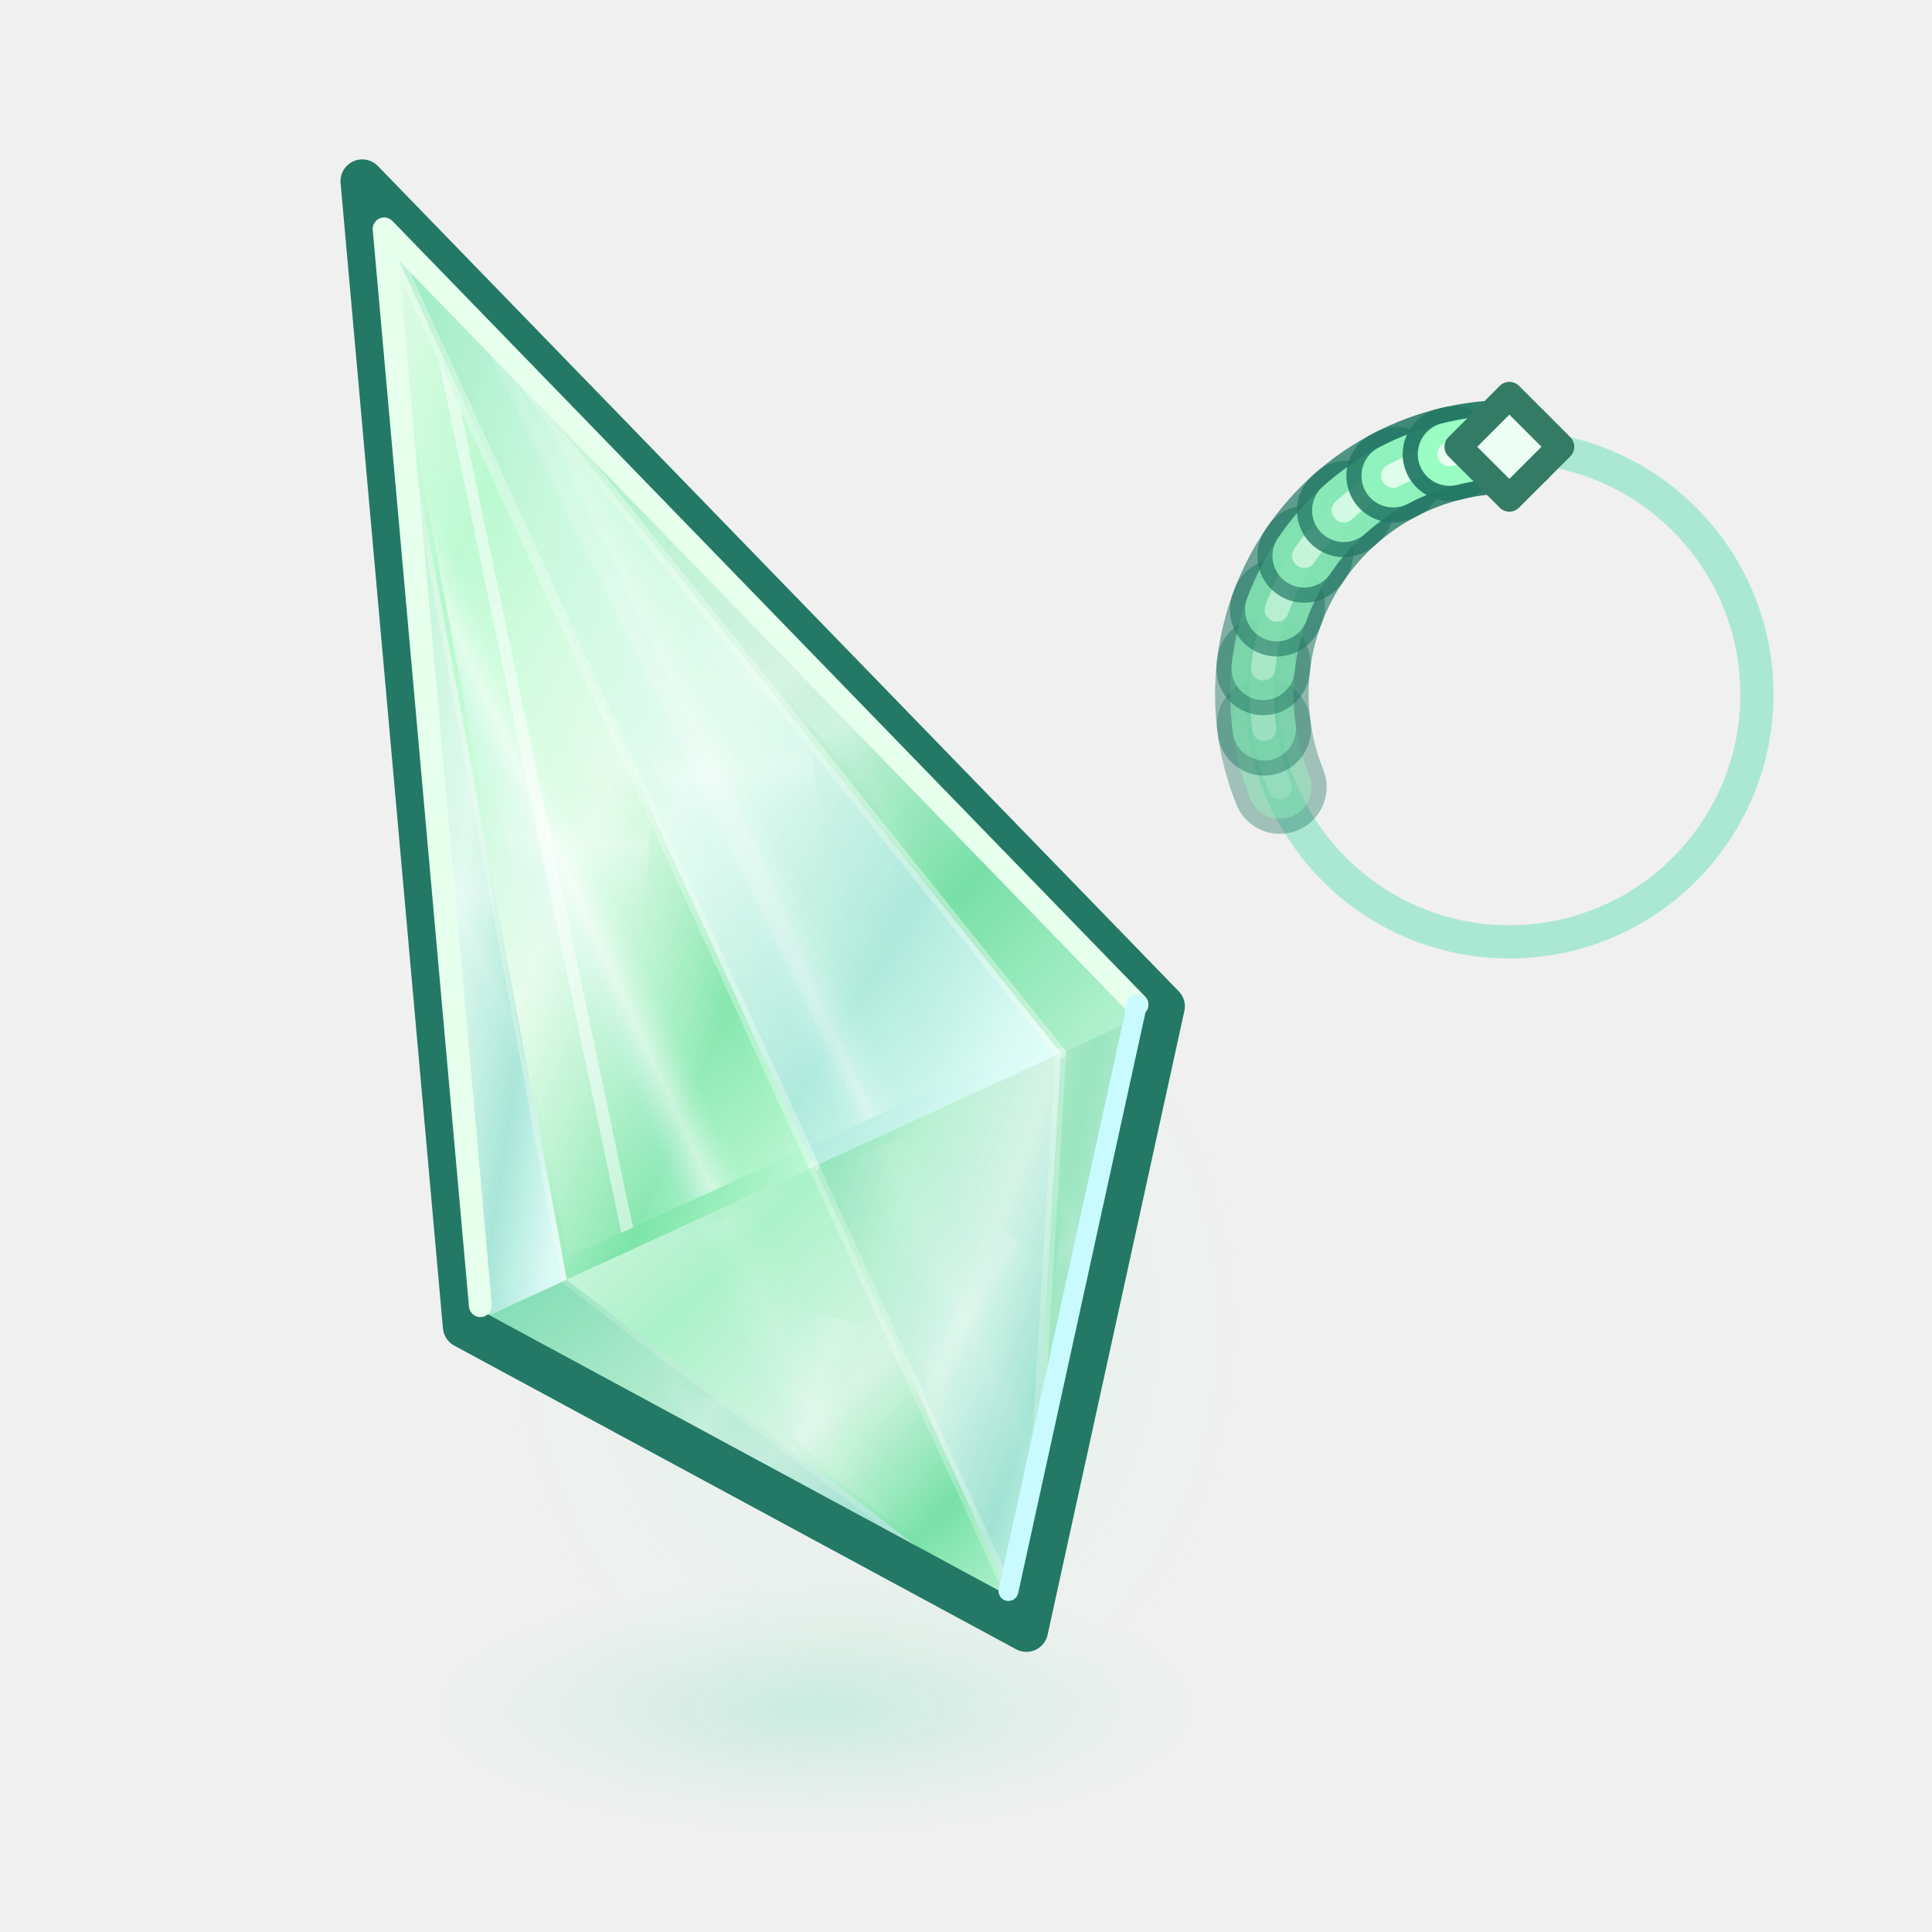
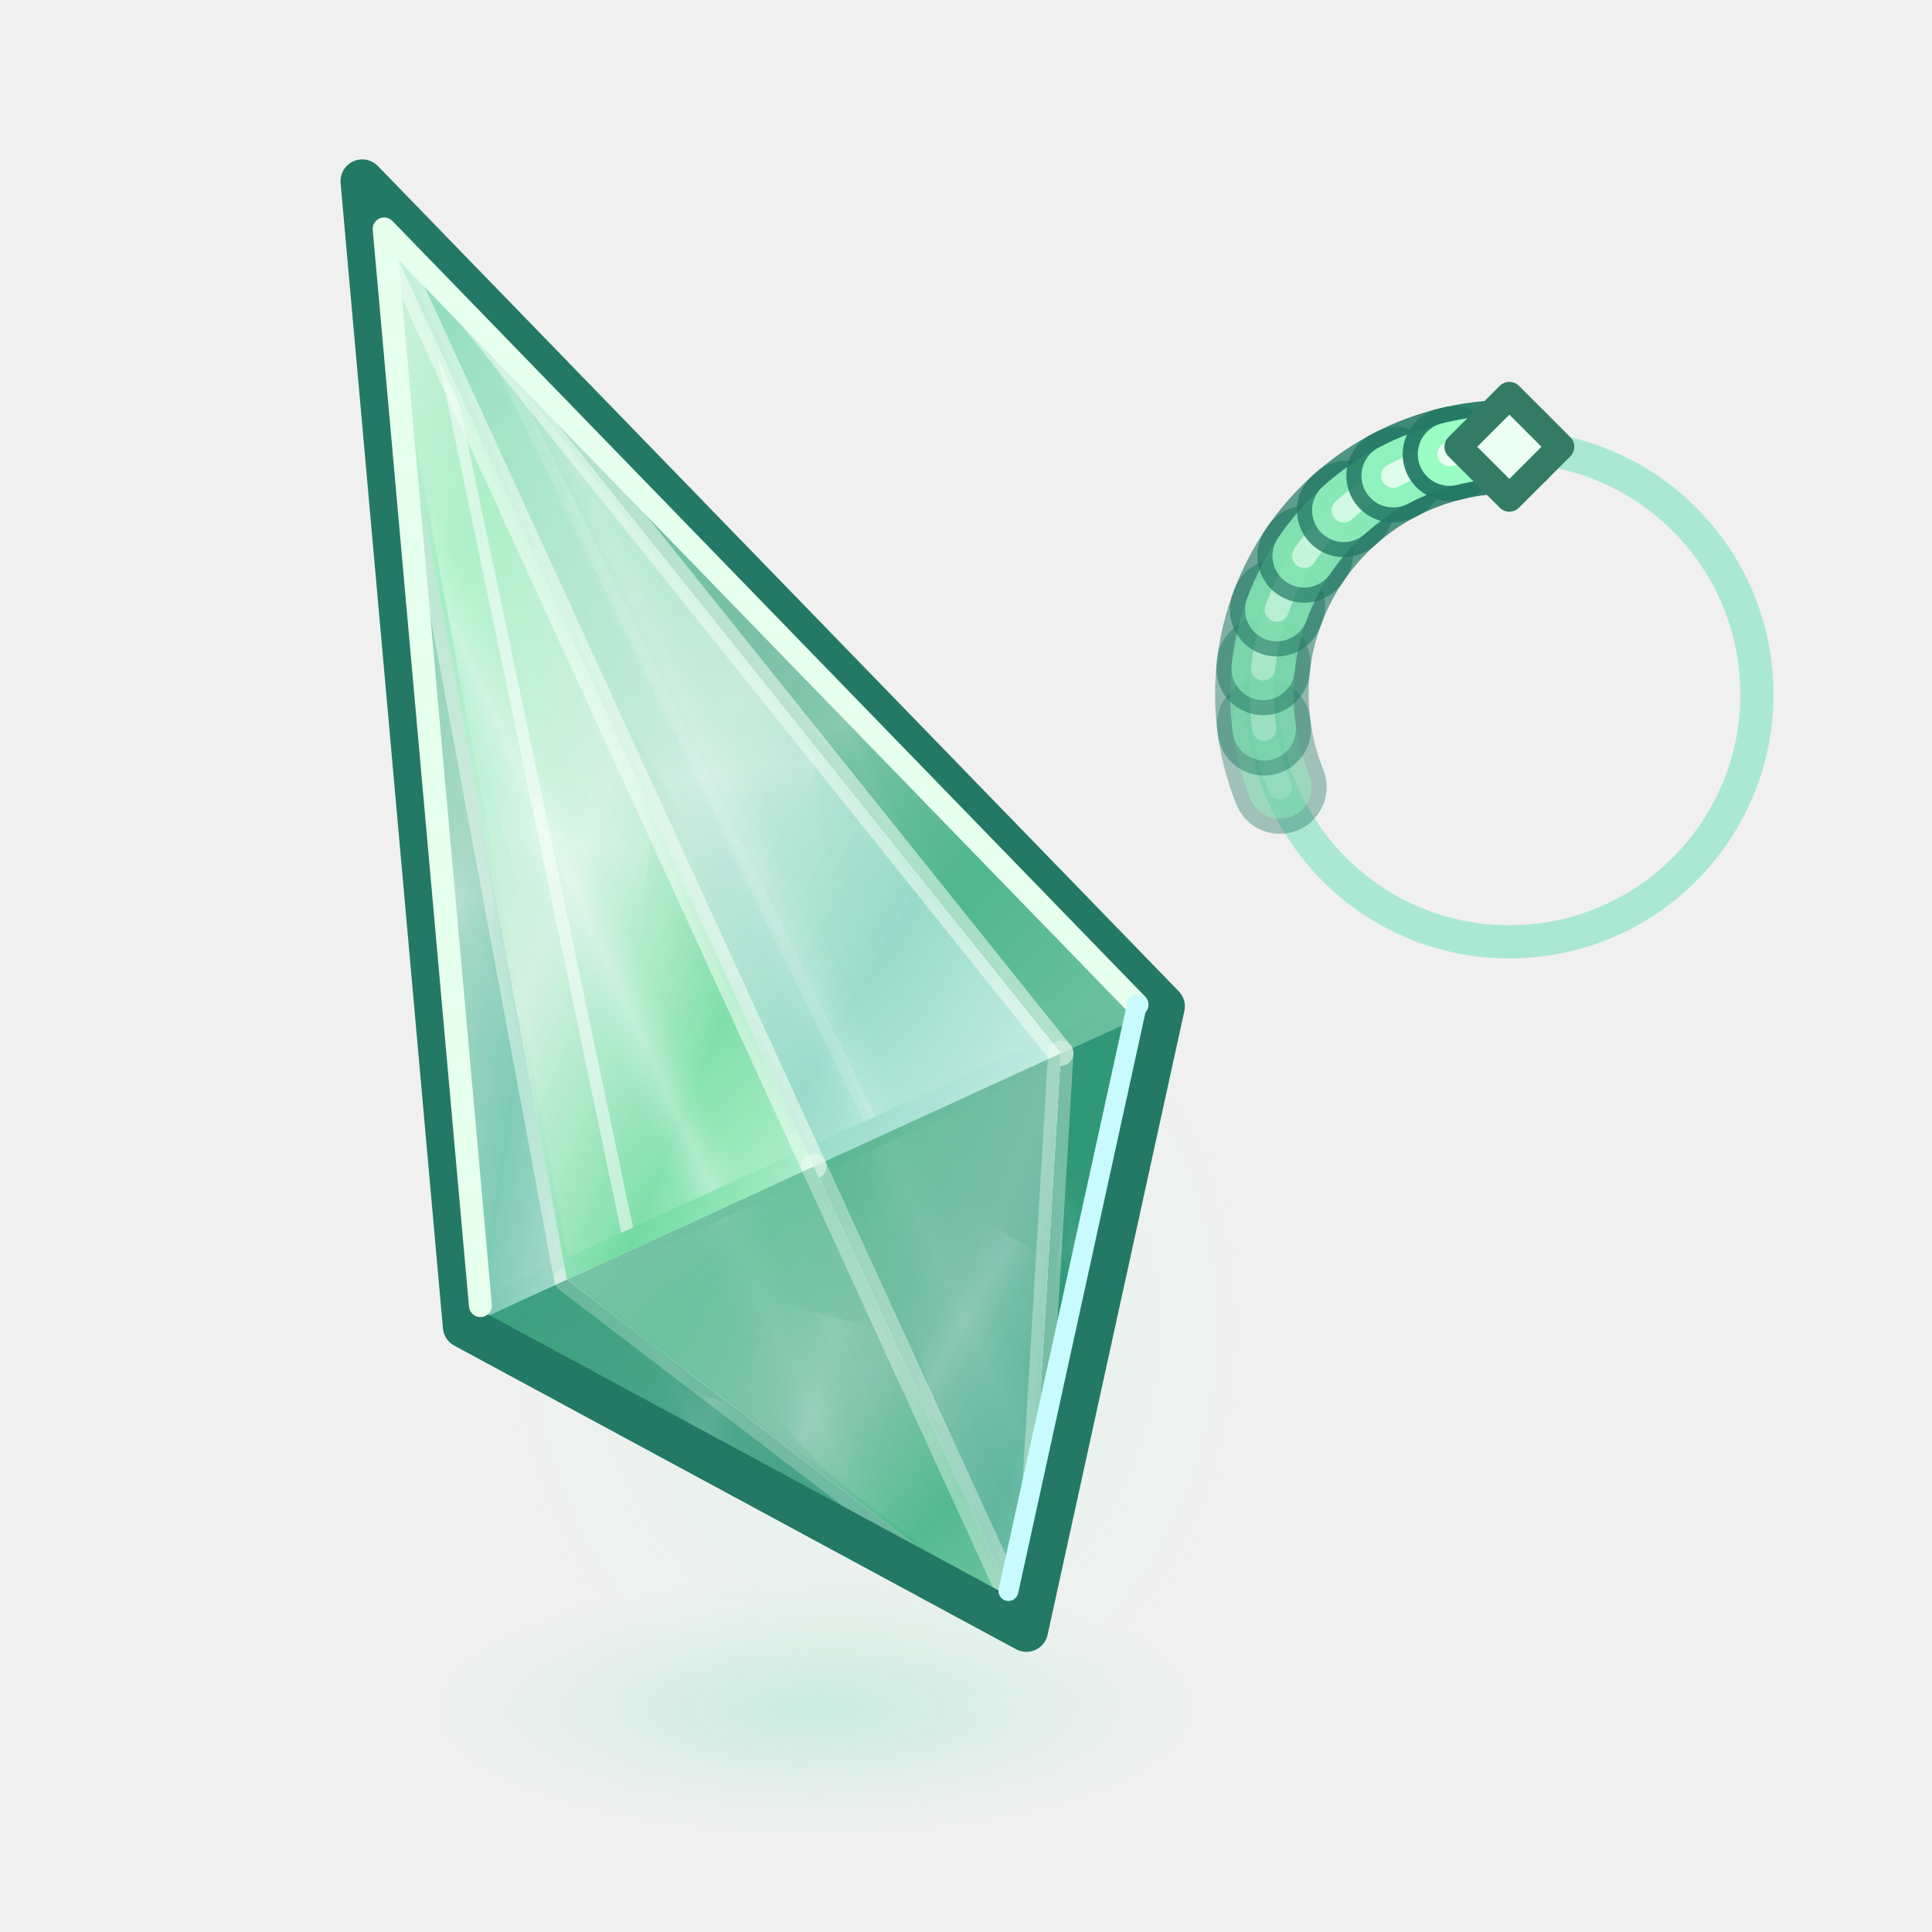
<svg xmlns="http://www.w3.org/2000/svg" width="32" height="32" viewBox="0 0 32 32">
  <defs>
    <linearGradient id="body" x1="0" y1="0" x2="1" y2="1">
      <stop stop-color="#e9fff2" />
      <stop offset=".55" stop-color="#a1faca" />
      <stop offset="1" stop-color="#d8fffe" />
    </linearGradient>
    <linearGradient id="crown" x1="0" y1="0" x2=".8" y2="1">
      <stop stop-color="#b9ffe7" />
      <stop offset=".40" stop-color="#f9fffa" />
      <stop offset=".70" stop-color="#eafff1" />
      <stop offset="1" stop-color="#7df2ab" />
    </linearGradient>
    <linearGradient id="left" x1="0" y1="0" x2="1" y2=".5">
      <stop stop-color="#32a67d" />
      <stop offset=".32" stop-color="#4edc8e" />
      <stop offset=".78" stop-color="#bbffcd" />
      <stop offset="1" stop-color="#e9ffeb" />
    </linearGradient>
    <linearGradient id="right" x1="0" y1="0" x2=".7" y2="1">
      <stop stop-color="#72f0b7" />
      <stop offset=".36" stop-color="#54cba3" />
      <stop offset=".7" stop-color="#d4ffee" />
      <stop offset="1" stop-color="#edf6ff" />
    </linearGradient>
    <linearGradient id="foot" x1="0" y1="0" x2="1" y2="1">
      <stop stop-color="#b1ffc4" />
      <stop offset=".48" stop-color="#51d98d" />
      <stop offset=".52" stop-color="#d8ffe1" />
      <stop offset="1" stop-color="#b4eaee" />
    </linearGradient>
    <linearGradient id="violet" x1="0" y1="0" x2="1" y2="1">
      <stop stop-color="#cbffdb" />
      <stop offset=".5" stop-color="#8ee0e4" />
      <stop offset="1" stop-color="#d0f3ff" />
    </linearGradient>
    <linearGradient id="inner" x1="0" y1="0" x2="1" y2="0">
      <stop stop-color="#34a688" stop-opacity=".7" />
      <stop offset=".5" stop-color="#e0ffe8" stop-opacity=".25" />
      <stop offset="1" stop-color="#fbfffb" stop-opacity=".8" />
    </linearGradient>
    <linearGradient id="refract" x1="0" y1="0" x2="1" y2="1">
      <stop stop-color="#f3fff4" />
      <stop offset=".46" stop-color="#c2ffdd" stop-opacity=".7" />
      <stop offset="1" stop-color="#baecf4" stop-opacity=".4" />
    </linearGradient>
    <linearGradient id="text" x1="0" y1="0" x2="1" y2="0">
      <stop stop-color="#76e7b0" />
      <stop offset=".48" stop-color="#f4fff5" />
      <stop offset="1" stop-color="#a6fff0" />
    </linearGradient>
    <radialGradient id="shadow">
      <stop stop-color="#57dbb1" stop-opacity=".25" />
      <stop offset=".55" stop-color="#6ce2b4" stop-opacity=".10" />
      <stop offset="1" stop-color="#8dedcd" stop-opacity="0" />
    </radialGradient>
    <radialGradient id="halo">
      <stop stop-color="#befffb" stop-opacity=".10" />
      <stop offset=".6" stop-color="#a7ffce" stop-opacity=".07" />
      <stop offset="1" stop-color="#d4ffea" stop-opacity="0" />
    </radialGradient>
    <linearGradient id="edgeIce" x1="0" y1="0" x2="1" y2="1">
      <stop offset="0.0" stop-color="#edfff4" />
      <stop offset="0.5" stop-color="#4ee2ac" />
      <stop offset="1.0" stop-color="#e9ffeb" />
    </linearGradient>
    <linearGradient id="edgeIndigo" x1="0" y1="0" x2="1" y2="1">
      <stop offset="0.0" stop-color="#179b72" />
      <stop offset="0.5" stop-color="#83ffcd" />
      <stop offset="1.0" stop-color="#66c0c6" />
    </linearGradient>
    <linearGradient id="edgeLilac" x1="0" y1="0" x2="1" y2="1">
      <stop offset="0.0" stop-color="#92e6e0" />
      <stop offset="0.5" stop-color="#f5f9ff" />
      <stop offset="1.0" stop-color="#47caa0" />
    </linearGradient>
    <linearGradient id="edgeBlue" x1="0" y1="0" x2="1" y2="1">
      <stop offset="0.0" stop-color="#2d9476" />
      <stop offset="0.5" stop-color="#94ffb0" />
      <stop offset="1.0" stop-color="#31ca7a" />
    </linearGradient>
    <linearGradient id="tableLight" x1="0" y1="0" x2="1" y2="1">
      <stop offset="0.0" stop-color="#d0ffe9" />
      <stop offset="0.5" stop-color="#ffffff" />
      <stop offset="1.0" stop-color="#acf7d2" />
    </linearGradient>
    <linearGradient id="tableBlue" x1="0" y1="0" x2="1" y2="1">
      <stop offset="0.0" stop-color="#52d597" />
      <stop offset="0.5" stop-color="#deffe6" />
      <stop offset="1.0" stop-color="#83edb2" />
    </linearGradient>
    <linearGradient id="tableIce" x1="0" y1="0" x2="1" y2="1">
      <stop offset="0.0" stop-color="#d8ffe0" />
      <stop offset="0.5" stop-color="#55ea88" />
      <stop offset="1.0" stop-color="#f1fff7" />
    </linearGradient>
    <linearGradient id="tableLilac" x1="0" y1="0" x2="1" y2="1">
      <stop offset="0.0" stop-color="#71d9c8" />
      <stop offset="0.5" stop-color="#d8fffd" />
      <stop offset="1.0" stop-color="#f7f9ff" />
    </linearGradient>
    <linearGradient id="reflectedBlue" x1="0" y1="0" x2="1" y2="1">
      <stop offset="0.0" stop-color="#e8ffea" />
      <stop offset="0.5" stop-color="#40cc7b" />
      <stop offset="1.0" stop-color="#bbffcd" />
    </linearGradient>
    <linearGradient id="depthGlass" x1="0" y1="0" x2=".85" y2="1">
      <stop stop-color="#38ae94" stop-opacity=".24" />
      <stop offset=".4" stop-color="#80efaf" stop-opacity=".08" />
      <stop offset=".72" stop-color="#71d6cc" stop-opacity=".27" />
      <stop offset="1" stop-color="#d8f4ff" stop-opacity=".13" />
    </linearGradient>
    <linearGradient id="iceRefraction" x1="0" y1="0" x2="1" y2=".7">
      <stop stop-color="#58df99" stop-opacity=".06" />
      <stop offset=".35" stop-color="#94ffb4" stop-opacity=".36" />
      <stop offset=".53" stop-color="#f3fff4" stop-opacity=".72" />
      <stop offset=".65" stop-color="#65eb97" stop-opacity=".22" />
      <stop offset="1" stop-color="#b9ffd4" stop-opacity="0" />
    </linearGradient>
    <linearGradient id="violetRefraction" x1="0" y1="1" x2="1" y2="0">
      <stop stop-color="#62d5b4" stop-opacity="0" />
      <stop offset=".35" stop-color="#a6e5ef" stop-opacity=".31" />
      <stop offset=".52" stop-color="#eaf5ff" stop-opacity=".59" />
      <stop offset=".7" stop-color="#8ff6b4" stop-opacity=".18" />
      <stop offset="1" stop-color="#b5ffdb" stop-opacity="0" />
    </linearGradient>
    <linearGradient id="clearIce" x1="0" y1="0" x2="1" y2="1">
      <stop stop-color="#effff0" stop-opacity=".98" />
      <stop offset=".28" stop-color="#b2facd" stop-opacity=".94" />
      <stop offset=".55" stop-color="#e7ffed" stop-opacity=".88" />
      <stop offset=".78" stop-color="#78e5a7" stop-opacity=".96" />
      <stop offset="1" stop-color="#d1ffe2" stop-opacity=".98" />
    </linearGradient>
    <linearGradient id="clearLilac" x1="0" y1="0" x2="1" y2=".85">
      <stop stop-color="#88e6b9" stop-opacity=".98" />
      <stop offset=".32" stop-color="#c5fada" stop-opacity=".94" />
      <stop offset=".58" stop-color="#e8fff4" stop-opacity=".90" />
      <stop offset=".82" stop-color="#a9e9db" stop-opacity=".96" />
      <stop offset="1" stop-color="#e3fffb" stop-opacity=".98" />
    </linearGradient>
  </defs>
  <ellipse cx="13.5" cy="28.3" rx="6.7" ry="2.2" fill="url(#shadow)" stroke="none" stroke-width="0" stroke-linejoin="round" stroke-linecap="round" />
  <ellipse cx="14.5" cy="22" rx="7" ry="8" fill="url(#halo)" stroke="none" stroke-width="0" stroke-linejoin="round" stroke-linecap="round" />
  <polygon points="6,3 19.265,16.669 17.57,17.445" fill="url(#clearIce)" stroke="none" stroke-width="0.7" stroke-linejoin="round" stroke-linecap="round" />
-   <polygon points="6,3 19.265,16.669 17.57,17.445" fill="#34a788" fill-opacity="0.098" stroke="none" stroke-width="0.7" stroke-linejoin="round" stroke-linecap="round" />
+   <polygon points="6,3 19.265,16.669 17.57,17.445" fill="#289173" fill-opacity="0.561" stroke="none" stroke-width="0" stroke-linejoin="round" stroke-linecap="round" />
  <polygon points="6.455,3.515 18.991,16.432 17.389,17.166" fill="#effff0" fill-opacity="0.024" stroke="none" stroke-width="0.7" stroke-linejoin="round" stroke-linecap="round" />
  <defs>
    <linearGradient id="sheen5" gradientUnits="userSpaceOnUse" x1="13.019" y1="10.249" x2="15.038" y2="13.569">
      <stop stop-color="#e4ffeb" stop-opacity="0" />
-       <stop offset=".3" stop-color="#d6ffe3" stop-opacity="0.064" />
-       <stop offset=".5" stop-color="#ffffff" stop-opacity="0.212" />
-       <stop offset=".7" stop-color="#dcf9ff" stop-opacity="0.053" />
+       <stop offset=".3" stop-color="#d6ffe3" stop-opacity="0.038" />
+       <stop offset=".5" stop-color="#ffffff" stop-opacity="0.127" />
+       <stop offset=".7" stop-color="#dcf9ff" stop-opacity="0.032" />
      <stop offset="1" stop-color="#dcf9ff" stop-opacity="0" />
    </linearGradient>
  </defs>
  <polygon points="10.216,7.391 14.603,11.911 17.71,17.019 11.048,9.249" fill="url(#sheen5)" />
  <defs>
    <linearGradient id="sheen6" gradientUnits="userSpaceOnUse" x1="14.567" y1="11.928" x2="13.526" y2="12.405">
      <stop stop-color="#e4ffeb" stop-opacity="0" />
-       <stop offset=".3" stop-color="#d6ffe3" stop-opacity="0.024" />
-       <stop offset=".5" stop-color="#ffffff" stop-opacity="0.081" />
-       <stop offset=".7" stop-color="#dcf9ff" stop-opacity="0.02" />
+       <stop offset=".3" stop-color="#d6ffe3" stop-opacity="0.015" />
+       <stop offset=".5" stop-color="#ffffff" stop-opacity="0.048" />
+       <stop offset=".7" stop-color="#dcf9ff" stop-opacity="0.012" />
      <stop offset="1" stop-color="#dcf9ff" stop-opacity="0" />
    </linearGradient>
  </defs>
  <polygon points="6.455,3.515 18.991,16.432 17.389,17.166" fill="url(#sheen6)" />
-   <polyline points="6,3 19.265,16.669" fill="none" stroke="#f4fff5" stroke-opacity="0.286" stroke-width="0.18" stroke-linejoin="round" stroke-linecap="round" />
+   <polyline points="6,3 19.265,16.669" fill="none" stroke="#f4fff5" stroke-opacity="0.372" stroke-width="0.42" stroke-linejoin="round" stroke-linecap="round" />
  <polyline points="11.473,8.686 14.482,11.786" fill="none" stroke="#9bffc3" stroke-opacity="0" stroke-width="0.8" stroke-linejoin="round" stroke-linecap="round" />
  <polyline points="11.473,8.686 14.482,11.786" fill="none" stroke="#ffffff" stroke-opacity="0" stroke-width="0.29" stroke-linejoin="round" stroke-linecap="round" />
  <polygon points="17,27 19.265,16.669 17.57,17.445" fill="url(#clearIce)" stroke="none" stroke-width="0.7" stroke-linejoin="round" stroke-linecap="round" />
-   <polygon points="17,27 19.265,16.669 17.57,17.445" fill="#34a788" fill-opacity="0.231" stroke="none" stroke-width="0.7" stroke-linejoin="round" stroke-linecap="round" />
+   <polygon points="17,27 19.265,16.669 17.57,17.445" fill="#289173" fill-opacity="0.949" stroke="none" stroke-width="0" stroke-linejoin="round" stroke-linecap="round" />
  <polygon points="17.052,26.635 19.192,16.872 17.591,17.606" fill="#effff0" fill-opacity="0" stroke="none" stroke-width="0.7" stroke-linejoin="round" stroke-linecap="round" />
  <defs>
    <linearGradient id="sheen13" gradientUnits="userSpaceOnUse" x1="18.189" y1="21.53" x2="17.844" y2="19.69">
      <stop stop-color="#e4ffeb" stop-opacity="0" />
-       <stop offset=".3" stop-color="#d6ffe3" stop-opacity="0.041" />
-       <stop offset=".5" stop-color="#ffffff" stop-opacity="0.137" />
-       <stop offset=".7" stop-color="#dcf9ff" stop-opacity="0.034" />
+       <stop offset=".3" stop-color="#d6ffe3" stop-opacity="0.025" />
+       <stop offset=".5" stop-color="#ffffff" stop-opacity="0.082" />
+       <stop offset=".7" stop-color="#dcf9ff" stop-opacity="0.021" />
      <stop offset="1" stop-color="#dcf9ff" stop-opacity="0" />
    </linearGradient>
  </defs>
  <polygon points="17.694,23.706 18.443,20.289 17.911,17.459 17.278,22.843" fill="url(#sheen13)" />
  <defs>
    <linearGradient id="sheen14" gradientUnits="userSpaceOnUse" x1="18.407" y1="20.306" x2="17.366" y2="20.783">
      <stop stop-color="#e4ffeb" stop-opacity="0" />
-       <stop offset=".3" stop-color="#d6ffe3" stop-opacity="0.024" />
-       <stop offset=".5" stop-color="#ffffff" stop-opacity="0.08" />
-       <stop offset=".7" stop-color="#dcf9ff" stop-opacity="0.02" />
+       <stop offset=".3" stop-color="#d6ffe3" stop-opacity="0.014" />
+       <stop offset=".5" stop-color="#ffffff" stop-opacity="0.048" />
+       <stop offset=".7" stop-color="#dcf9ff" stop-opacity="0.012" />
      <stop offset="1" stop-color="#dcf9ff" stop-opacity="0" />
    </linearGradient>
  </defs>
  <polygon points="17.052,26.635 19.192,16.872 17.591,17.606" fill="url(#sheen14)" />
-   <polyline points="17,27 19.265,16.669" fill="none" stroke="#f4fff5" stroke-opacity="0.157" stroke-width="0.18" stroke-linejoin="round" stroke-linecap="round" />
+   <polyline points="17,27 19.265,16.669" fill="none" stroke="#f4fff5" stroke-opacity="0.188" stroke-width="0.42" stroke-linejoin="round" stroke-linecap="round" />
  <polyline points="17.909,22.727 18.422,20.384" fill="none" stroke="#9bffc3" stroke-opacity="0" stroke-width="0.8" stroke-linejoin="round" stroke-linecap="round" />
  <polyline points="17.909,22.727 18.422,20.384" fill="none" stroke="#ffffff" stroke-opacity="0" stroke-width="0.29" stroke-linejoin="round" stroke-linecap="round" />
  <polygon points="6,3 9.389,21.195 7.695,21.971" fill="url(#clearLilac)" stroke="none" stroke-width="0.7" stroke-linejoin="round" stroke-linecap="round" />
-   <polygon points="6,3 9.389,21.195 7.695,21.971" fill="#34a788" fill-opacity="0.047" stroke="none" stroke-width="0.7" stroke-linejoin="round" stroke-linecap="round" />
+   <polygon points="6,3 9.389,21.195 7.695,21.971" fill="#289173" fill-opacity="0.372" stroke="none" stroke-width="0" stroke-linejoin="round" stroke-linecap="round" />
  <polygon points="6.093,3.681 9.296,20.875 7.695,21.609" fill="#effff0" fill-opacity="0.051" stroke="none" stroke-width="0.7" stroke-linejoin="round" stroke-linecap="round" />
  <defs>
    <linearGradient id="sheen21" gradientUnits="userSpaceOnUse" x1="7.785" y1="12.648" x2="7.681" y2="16.941">
      <stop stop-color="#e4ffeb" stop-opacity="0" />
-       <stop offset=".3" stop-color="#d6ffe3" stop-opacity="0.074" />
-       <stop offset=".5" stop-color="#ffffff" stop-opacity="0.247" />
-       <stop offset=".7" stop-color="#dcf9ff" stop-opacity="0.062" />
+       <stop offset=".3" stop-color="#d6ffe3" stop-opacity="0.044" />
+       <stop offset=".5" stop-color="#ffffff" stop-opacity="0.148" />
+       <stop offset=".7" stop-color="#dcf9ff" stop-opacity="0.037" />
      <stop offset="1" stop-color="#dcf9ff" stop-opacity="0" />
    </linearGradient>
  </defs>
  <polygon points="7.054,8.84 8.175,14.857 8.015,21.462 6.766,11.211" fill="url(#sheen21)" />
  <defs>
    <linearGradient id="sheen22" gradientUnits="userSpaceOnUse" x1="8.139" y1="14.874" x2="7.098" y2="15.351">
      <stop stop-color="#e4ffeb" stop-opacity="0" />
-       <stop offset=".3" stop-color="#d6ffe3" stop-opacity="0.03" />
-       <stop offset=".5" stop-color="#ffffff" stop-opacity="0.101" />
-       <stop offset=".7" stop-color="#dcf9ff" stop-opacity="0.025" />
+       <stop offset=".3" stop-color="#d6ffe3" stop-opacity="0.018" />
+       <stop offset=".5" stop-color="#ffffff" stop-opacity="0.06" />
+       <stop offset=".7" stop-color="#dcf9ff" stop-opacity="0.015" />
      <stop offset="1" stop-color="#dcf9ff" stop-opacity="0" />
    </linearGradient>
  </defs>
  <polygon points="6.093,3.681 9.296,20.875 7.695,21.609" fill="url(#sheen22)" />
-   <polyline points="6,3 9.389,21.195" fill="none" stroke="#f4fff5" stroke-opacity="0.341" stroke-width="0.18" stroke-linejoin="round" stroke-linecap="round" />
+   <polyline points="6,3 9.389,21.195" fill="none" stroke="#f4fff5" stroke-opacity="0.459" stroke-width="0.42" stroke-linejoin="round" stroke-linecap="round" />
  <polyline points="7.375,10.565 8.144,14.691" fill="none" stroke="#9bffc3" stroke-opacity="0" stroke-width="0.8" stroke-linejoin="round" stroke-linecap="round" />
  <polyline points="7.375,10.565 8.144,14.691" fill="none" stroke="#ffffff" stroke-opacity="0" stroke-width="0.29" stroke-linejoin="round" stroke-linecap="round" />
  <polygon points="17,27 9.389,21.195 7.695,21.971" fill="url(#clearLilac)" stroke="none" stroke-width="0.7" stroke-linejoin="round" stroke-linecap="round" />
-   <polygon points="17,27 9.389,21.195 7.695,21.971" fill="#34a788" fill-opacity="0.184" stroke="none" stroke-width="0.7" stroke-linejoin="round" stroke-linecap="round" />
+   <polygon points="17,27 9.389,21.195 7.695,21.971" fill="#289173" fill-opacity="0.824" stroke="none" stroke-width="0" stroke-linejoin="round" stroke-linecap="round" />
  <polygon points="16.69,26.801 9.498,21.316 7.897,22.049" fill="#effff0" fill-opacity="0.004" stroke="none" stroke-width="0.7" stroke-linejoin="round" stroke-linecap="round" />
  <defs>
    <linearGradient id="sheen29" gradientUnits="userSpaceOnUse" x1="12.956" y1="23.928" x2="10.487" y2="23.062">
      <stop stop-color="#e4ffeb" stop-opacity="0" />
-       <stop offset=".3" stop-color="#d6ffe3" stop-opacity="0.049" />
-       <stop offset=".5" stop-color="#ffffff" stop-opacity="0.163" />
-       <stop offset=".7" stop-color="#dcf9ff" stop-opacity="0.041" />
+       <stop offset=".3" stop-color="#d6ffe3" stop-opacity="0.029" />
+       <stop offset=".5" stop-color="#ffffff" stop-opacity="0.098" />
+       <stop offset=".7" stop-color="#dcf9ff" stop-opacity="0.024" />
      <stop offset="1" stop-color="#dcf9ff" stop-opacity="0" />
    </linearGradient>
  </defs>
  <polygon points="14.532,25.156 12.015,23.235 8.217,21.902 12.997,24.805" fill="url(#sheen29)" />
  <defs>
    <linearGradient id="sheen30" gradientUnits="userSpaceOnUse" x1="11.979" y1="23.252" x2="10.938" y2="23.729">
      <stop stop-color="#e4ffeb" stop-opacity="0" />
-       <stop offset=".3" stop-color="#d6ffe3" stop-opacity="0.024" />
-       <stop offset=".5" stop-color="#ffffff" stop-opacity="0.08" />
-       <stop offset=".7" stop-color="#dcf9ff" stop-opacity="0.02" />
+       <stop offset=".3" stop-color="#d6ffe3" stop-opacity="0.014" />
+       <stop offset=".5" stop-color="#ffffff" stop-opacity="0.048" />
+       <stop offset=".7" stop-color="#dcf9ff" stop-opacity="0.012" />
      <stop offset="1" stop-color="#dcf9ff" stop-opacity="0" />
    </linearGradient>
  </defs>
  <polygon points="16.69,26.801 9.498,21.316 7.897,22.049" fill="url(#sheen30)" />
-   <polyline points="17,27 9.389,21.195" fill="none" stroke="#f4fff5" stroke-opacity="0.2" stroke-width="0.18" stroke-linejoin="round" stroke-linecap="round" />
+   <polyline points="17,27 9.389,21.195" fill="none" stroke="#f4fff5" stroke-opacity="0.247" stroke-width="0.42" stroke-linejoin="round" stroke-linecap="round" />
  <polyline points="13.811,24.605 12.085,23.289" fill="none" stroke="#9bffc3" stroke-opacity="0" stroke-width="0.8" stroke-linejoin="round" stroke-linecap="round" />
  <polyline points="13.811,24.605 12.085,23.289" fill="none" stroke="#ffffff" stroke-opacity="0" stroke-width="0.29" stroke-linejoin="round" stroke-linecap="round" />
  <polygon points="6,3 17.57,17.445 13.48,19.32" fill="url(#clearLilac)" stroke="none" stroke-width="0.7" stroke-linejoin="round" stroke-linecap="round" />
-   <polygon points="6,3 17.57,17.445 13.48,19.32" fill="#34a788" fill-opacity="0.016" stroke="none" stroke-width="0.7" stroke-linejoin="round" stroke-linecap="round" />
+   <polygon points="6,3 17.57,17.445 13.48,19.32" fill="#289173" fill-opacity="0.196" stroke="none" stroke-width="0" stroke-linejoin="round" stroke-linecap="round" />
  <polygon points="6.349,3.564 17.283,17.215 13.418,18.986" fill="#effff0" fill-opacity="0.086" stroke="none" stroke-width="0.7" stroke-linejoin="round" stroke-linecap="round" />
  <defs>
    <linearGradient id="sheen37" gradientUnits="userSpaceOnUse" x1="12.116" y1="10.756" x2="12.593" y2="14.782">
      <stop stop-color="#e4ffeb" stop-opacity="0" />
-       <stop offset=".3" stop-color="#d6ffe3" stop-opacity="0.071" />
-       <stop offset=".5" stop-color="#ffffff" stop-opacity="0.238" />
-       <stop offset=".7" stop-color="#dcf9ff" stop-opacity="0.06" />
+       <stop offset=".3" stop-color="#d6ffe3" stop-opacity="0.043" />
+       <stop offset=".5" stop-color="#ffffff" stop-opacity="0.143" />
+       <stop offset=".7" stop-color="#dcf9ff" stop-opacity="0.036" />
      <stop offset="1" stop-color="#dcf9ff" stop-opacity="0" />
    </linearGradient>
  </defs>
  <polygon points="9.63,7.659 13.456,12.437 14.191,18.632 9.318,10.041" fill="url(#sheen37)" />
  <defs>
    <linearGradient id="sheen38" gradientUnits="userSpaceOnUse" x1="13.248" y1="12.533" x2="10.735" y2="13.684">
      <stop stop-color="#e4ffeb" stop-opacity="0" />
-       <stop offset=".3" stop-color="#d6ffe3" stop-opacity="0.097" />
-       <stop offset=".5" stop-color="#ffffff" stop-opacity="0.325" />
-       <stop offset=".7" stop-color="#dcf9ff" stop-opacity="0.081" />
+       <stop offset=".3" stop-color="#d6ffe3" stop-opacity="0.058" />
+       <stop offset=".5" stop-color="#ffffff" stop-opacity="0.195" />
+       <stop offset=".7" stop-color="#dcf9ff" stop-opacity="0.049" />
      <stop offset="1" stop-color="#dcf9ff" stop-opacity="0" />
    </linearGradient>
  </defs>
  <polygon points="6.349,3.564 17.283,17.215 13.418,18.986" fill="url(#sheen38)" />
  <polygon points="7.989,5.612 8.536,6.294 14.5,18.49 14.307,18.579" fill="#ffffff" fill-opacity="0.122" stroke="none" stroke-width="0.7" stroke-linejoin="round" stroke-linecap="round" />
-   <polyline points="6,3 17.57,17.445" fill="none" stroke="#f4fff5" stroke-opacity="0.392" stroke-width="0.18" stroke-linejoin="round" stroke-linecap="round" />
+   <polyline points="6,3 17.57,17.445" fill="none" stroke="#f4fff5" stroke-opacity="0.533" stroke-width="0.42" stroke-linejoin="round" stroke-linecap="round" />
  <polyline points="11.179,9.594 13.803,12.87" fill="none" stroke="#9bffc3" stroke-opacity="0" stroke-width="0.8" stroke-linejoin="round" stroke-linecap="round" />
  <polyline points="11.179,9.594 13.803,12.87" fill="none" stroke="#ffffff" stroke-opacity="0" stroke-width="0.29" stroke-linejoin="round" stroke-linecap="round" />
  <polygon points="17,27 17.57,17.445 13.48,19.32" fill="url(#clearLilac)" stroke="none" stroke-width="0.7" stroke-linejoin="round" stroke-linecap="round" />
-   <polygon points="17,27 17.57,17.445 13.48,19.32" fill="#34a788" fill-opacity="0.106" stroke="none" stroke-width="0.7" stroke-linejoin="round" stroke-linecap="round" />
+   <polygon points="17,27 17.57,17.445 13.48,19.32" fill="#289173" fill-opacity="0.588" stroke="none" stroke-width="0" stroke-linejoin="round" stroke-linecap="round" />
  <polygon points="16.946,26.684 17.485,17.655 13.62,19.426" fill="#effff0" fill-opacity="0.02" stroke="none" stroke-width="0.7" stroke-linejoin="round" stroke-linecap="round" />
  <defs>
    <linearGradient id="sheen46" gradientUnits="userSpaceOnUse" x1="17.235" y1="21.924" x2="15.347" y2="20.791">
      <stop stop-color="#e4ffeb" stop-opacity="0" />
-       <stop offset=".3" stop-color="#d6ffe3" stop-opacity="0.056" />
-       <stop offset=".5" stop-color="#ffffff" stop-opacity="0.187" />
-       <stop offset=".7" stop-color="#dcf9ff" stop-opacity="0.047" />
+       <stop offset=".3" stop-color="#d6ffe3" stop-opacity="0.034" />
+       <stop offset=".5" stop-color="#ffffff" stop-opacity="0.112" />
+       <stop offset=".7" stop-color="#dcf9ff" stop-opacity="0.028" />
      <stop offset="1" stop-color="#dcf9ff" stop-opacity="0" />
    </linearGradient>
  </defs>
  <polygon points="17.108,23.975 17.296,20.815 14.393,19.072 15.549,23.636" fill="url(#sheen46)" />
  <defs>
    <linearGradient id="sheen47" gradientUnits="userSpaceOnUse" x1="17.088" y1="20.911" x2="14.575" y2="22.062">
      <stop stop-color="#e4ffeb" stop-opacity="0" />
-       <stop offset=".3" stop-color="#d6ffe3" stop-opacity="0.029" />
-       <stop offset=".5" stop-color="#ffffff" stop-opacity="0.097" />
-       <stop offset=".7" stop-color="#dcf9ff" stop-opacity="0.024" />
+       <stop offset=".3" stop-color="#d6ffe3" stop-opacity="0.017" />
+       <stop offset=".5" stop-color="#ffffff" stop-opacity="0.058" />
+       <stop offset=".7" stop-color="#dcf9ff" stop-opacity="0.015" />
      <stop offset="1" stop-color="#dcf9ff" stop-opacity="0" />
    </linearGradient>
  </defs>
  <polygon points="16.946,26.684 17.485,17.655 13.62,19.426" fill="url(#sheen47)" />
-   <polyline points="17,27 17.57,17.445" fill="none" stroke="#f4fff5" stroke-opacity="0.275" stroke-width="0.18" stroke-linejoin="round" stroke-linecap="round" />
+   <polyline points="17,27 17.57,17.445" fill="none" stroke="#f4fff5" stroke-opacity="0.361" stroke-width="0.42" stroke-linejoin="round" stroke-linecap="round" />
  <polyline points="17.184,22.696 17.313,20.529" fill="none" stroke="#9bffc3" stroke-opacity="0" stroke-width="0.8" stroke-linejoin="round" stroke-linecap="round" />
  <polyline points="17.184,22.696 17.313,20.529" fill="none" stroke="#ffffff" stroke-opacity="0" stroke-width="0.29" stroke-linejoin="round" stroke-linecap="round" />
  <polygon points="6,3 13.48,19.32 9.389,21.195" fill="url(#clearIce)" stroke="none" stroke-width="0.7" stroke-linejoin="round" stroke-linecap="round" />
-   <polygon points="6,3 13.48,19.32 9.389,21.195" fill="#34a788" fill-opacity="0.004" stroke="none" stroke-width="0.7" stroke-linejoin="round" stroke-linecap="round" />
+   <polygon points="6,3 13.48,19.32 9.389,21.195" fill="#289173" fill-opacity="0.118" stroke="none" stroke-width="0" stroke-linejoin="round" stroke-linecap="round" />
  <polygon points="6.199,3.633 13.268,19.055 9.402,20.827" fill="#effff0" fill-opacity="0.106" stroke="none" stroke-width="0.7" stroke-linejoin="round" stroke-linecap="round" />
  <defs>
    <linearGradient id="sheen54" gradientUnits="userSpaceOnUse" x1="9.929" y1="11.758" x2="9.527" y2="16.188">
      <stop stop-color="#e4ffeb" stop-opacity="0" />
-       <stop offset=".3" stop-color="#d6ffe3" stop-opacity="0.074" />
-       <stop offset=".5" stop-color="#ffffff" stop-opacity="0.247" />
-       <stop offset=".7" stop-color="#dcf9ff" stop-opacity="0.062" />
+       <stop offset=".3" stop-color="#d6ffe3" stop-opacity="0.044" />
+       <stop offset=".5" stop-color="#ffffff" stop-opacity="0.148" />
+       <stop offset=".7" stop-color="#dcf9ff" stop-opacity="0.037" />
      <stop offset="1" stop-color="#dcf9ff" stop-opacity="0" />
    </linearGradient>
  </defs>
  <polygon points="8.32,8.259 10.794,13.657 10.175,20.473 7.545,10.854" fill="url(#sheen54)" />
  <defs>
    <linearGradient id="sheen55" gradientUnits="userSpaceOnUse" x1="10.585" y1="13.753" x2="8.073" y2="14.905">
      <stop stop-color="#e4ffeb" stop-opacity="0" />
-       <stop offset=".3" stop-color="#d6ffe3" stop-opacity="0.163" />
-       <stop offset=".5" stop-color="#ffffff" stop-opacity="0.544" />
-       <stop offset=".7" stop-color="#dcf9ff" stop-opacity="0.136" />
+       <stop offset=".3" stop-color="#d6ffe3" stop-opacity="0.098" />
+       <stop offset=".5" stop-color="#ffffff" stop-opacity="0.326" />
+       <stop offset=".7" stop-color="#dcf9ff" stop-opacity="0.082" />
      <stop offset="1" stop-color="#dcf9ff" stop-opacity="0" />
    </linearGradient>
  </defs>
  <polygon points="6.199,3.633 13.268,19.055 9.402,20.827" fill="url(#sheen55)" />
  <polygon points="7.26,5.946 7.613,6.717 10.485,20.331 10.291,20.419" fill="#ffffff" fill-opacity="0.506" stroke="none" stroke-width="0.7" stroke-linejoin="round" stroke-linecap="round" />
-   <polyline points="6,3 13.48,19.32" fill="none" stroke="#f4fff5" stroke-opacity="0.412" stroke-width="0.18" stroke-linejoin="round" stroke-linecap="round" />
+   <polyline points="6,3 13.48,19.32" fill="none" stroke="#f4fff5" stroke-opacity="0.561" stroke-width="0.42" stroke-linejoin="round" stroke-linecap="round" />
  <polyline points="9.322,10.445 11.018,14.146" fill="none" stroke="#9bffc3" stroke-opacity="0" stroke-width="0.8" stroke-linejoin="round" stroke-linecap="round" />
  <polyline points="9.322,10.445 11.018,14.146" fill="none" stroke="#ffffff" stroke-opacity="0" stroke-width="0.29" stroke-linejoin="round" stroke-linecap="round" />
  <polygon points="17,27 13.48,19.32 9.389,21.195" fill="url(#clearIce)" stroke="none" stroke-width="0.7" stroke-linejoin="round" stroke-linecap="round" />
-   <polygon points="17,27 13.48,19.32 9.389,21.195" fill="#34a788" fill-opacity="0.09" stroke="none" stroke-width="0.7" stroke-linejoin="round" stroke-linecap="round" />
+   <polygon points="17,27 13.48,19.32 9.389,21.195" fill="#289173" fill-opacity="0.533" stroke="none" stroke-width="0" stroke-linejoin="round" stroke-linecap="round" />
  <polygon points="16.796,26.753 13.47,19.495 9.604,21.267" fill="#effff0" fill-opacity="0.024" stroke="none" stroke-width="0.7" stroke-linejoin="round" stroke-linecap="round" />
  <defs>
    <linearGradient id="sheen63" gradientUnits="userSpaceOnUse" x1="15.048" y1="22.926" x2="12.281" y2="22.196">
      <stop stop-color="#e4ffeb" stop-opacity="0" />
-       <stop offset=".3" stop-color="#d6ffe3" stop-opacity="0.059" />
-       <stop offset=".5" stop-color="#ffffff" stop-opacity="0.196" />
-       <stop offset=".7" stop-color="#dcf9ff" stop-opacity="0.049" />
+       <stop offset=".3" stop-color="#d6ffe3" stop-opacity="0.035" />
+       <stop offset=".5" stop-color="#ffffff" stop-opacity="0.117" />
+       <stop offset=".7" stop-color="#dcf9ff" stop-opacity="0.029" />
      <stop offset="1" stop-color="#dcf9ff" stop-opacity="0" />
    </linearGradient>
  </defs>
  <polygon points="15.798,24.576 14.634,22.035 10.377,20.913 13.775,24.449" fill="url(#sheen63)" />
  <defs>
    <linearGradient id="sheen64" gradientUnits="userSpaceOnUse" x1="14.425" y1="22.131" x2="11.913" y2="23.283">
      <stop stop-color="#e4ffeb" stop-opacity="0" />
-       <stop offset=".3" stop-color="#d6ffe3" stop-opacity="0.036" />
-       <stop offset=".5" stop-color="#ffffff" stop-opacity="0.119" />
-       <stop offset=".7" stop-color="#dcf9ff" stop-opacity="0.03" />
+       <stop offset=".3" stop-color="#d6ffe3" stop-opacity="0.021" />
+       <stop offset=".5" stop-color="#ffffff" stop-opacity="0.071" />
+       <stop offset=".7" stop-color="#dcf9ff" stop-opacity="0.018" />
      <stop offset="1" stop-color="#dcf9ff" stop-opacity="0" />
    </linearGradient>
  </defs>
  <polygon points="16.796,26.753 13.47,19.495 9.604,21.267" fill="url(#sheen64)" />
-   <polyline points="17,27 13.48,19.32" fill="none" stroke="#f4fff5" stroke-opacity="0.294" stroke-width="0.18" stroke-linejoin="round" stroke-linecap="round" />
+   <polyline points="17,27 13.48,19.32" fill="none" stroke="#f4fff5" stroke-opacity="0.384" stroke-width="0.42" stroke-linejoin="round" stroke-linecap="round" />
  <polyline points="15.327,23.547 14.528,21.805" fill="none" stroke="#9bffc3" stroke-opacity="0" stroke-width="0.8" stroke-linejoin="round" stroke-linecap="round" />
  <polyline points="15.327,23.547 14.528,21.805" fill="none" stroke="#ffffff" stroke-opacity="0" stroke-width="0.29" stroke-linejoin="round" stroke-linecap="round" />
  <polyline points="6,3 19.265,16.669 17,27 7.695,21.971 6,3" fill="none" stroke="#237965" stroke-width="0.72" stroke-linejoin="round" stroke-linecap="round" />
  <polyline points="7.957,21.625 6.363,3.792 18.832,16.64" fill="none" stroke="#e7ffed" stroke-width="0.38" stroke-linejoin="round" stroke-linecap="round" />
  <polyline points="18.832,16.64 16.703,26.352" fill="none" stroke="#c8faff" stroke-width="0.33" stroke-linejoin="round" stroke-linecap="round" />
  <polygon points="7.035,5.619 7.843,7.382 10.444,20.053 9.928,20.29" fill="#dcffe4" fill-opacity="0" stroke="none" stroke-width="0.7" stroke-linejoin="round" stroke-linecap="round" />
  <polygon points="7.305,6.207 7.574,6.794 10.296,20.121 10.076,20.222" fill="#ffffff" fill-opacity="0" stroke="none" stroke-width="0.7" stroke-linejoin="round" stroke-linecap="round" />
  <polyline points="7.439,6.501 10.186,20.172" fill="none" stroke="#ffffff" stroke-opacity="0" stroke-width="0.24" stroke-linejoin="round" stroke-linecap="round" />
  <ellipse cx="25" cy="11.5" rx="4.1" ry="4.1" fill="none" stroke="#52ddaf" stroke-opacity="0.439" stroke-width="0.55" stroke-linejoin="round" stroke-linecap="round" />
  <path d="M 21.198 13.036 A 4.1 4.1 0 0 1 20.931 12" fill="none" stroke="#237965" stroke-opacity="0.392" stroke-width="1.55" stroke-linejoin="round" stroke-linecap="round" />
  <path d="M 21.198 13.036 A 4.1 4.1 0 0 1 20.931 12" fill="none" stroke="#9bffc6" stroke-opacity="0.372" stroke-width="1.05" stroke-linejoin="round" stroke-linecap="round" />
  <path d="M 21.198 13.036 A 4.1 4.1 0 0 1 20.931 12" fill="none" stroke="#edfff4" stroke-opacity="0.176" stroke-width="0.4" stroke-linejoin="round" stroke-linecap="round" />
  <path d="M 20.94 12.071 A 4.1 4.1 0 0 1 20.931 11" fill="none" stroke="#237965" stroke-opacity="0.471" stroke-width="1.55" stroke-linejoin="round" stroke-linecap="round" />
  <path d="M 20.94 12.071 A 4.1 4.1 0 0 1 20.931 11" fill="none" stroke="#9bffc6" stroke-opacity="0.459" stroke-width="1.05" stroke-linejoin="round" stroke-linecap="round" />
  <path d="M 20.94 12.071 A 4.1 4.1 0 0 1 20.931 11" fill="none" stroke="#edfff4" stroke-opacity="0.286" stroke-width="0.4" stroke-linejoin="round" stroke-linecap="round" />
  <path d="M 20.922 11.071 A 4.1 4.1 0 0 1 21.172 10.031" fill="none" stroke="#237965" stroke-opacity="0.549" stroke-width="1.55" stroke-linejoin="round" stroke-linecap="round" />
  <path d="M 20.922 11.071 A 4.1 4.1 0 0 1 21.172 10.031" fill="none" stroke="#9bffc6" stroke-opacity="0.545" stroke-width="1.05" stroke-linejoin="round" stroke-linecap="round" />
  <path d="M 20.922 11.071 A 4.1 4.1 0 0 1 21.172 10.031" fill="none" stroke="#edfff4" stroke-opacity="0.396" stroke-width="0.4" stroke-linejoin="round" stroke-linecap="round" />
  <path d="M 21.147 10.098 A 4.1 4.1 0 0 1 21.642 9.148" fill="none" stroke="#237965" stroke-opacity="0.627" stroke-width="1.55" stroke-linejoin="round" stroke-linecap="round" />
  <path d="M 21.147 10.098 A 4.1 4.1 0 0 1 21.642 9.148" fill="none" stroke="#9bffc6" stroke-opacity="0.631" stroke-width="1.05" stroke-linejoin="round" stroke-linecap="round" />
  <path d="M 21.147 10.098 A 4.1 4.1 0 0 1 21.642 9.148" fill="none" stroke="#edfff4" stroke-opacity="0.506" stroke-width="0.4" stroke-linejoin="round" stroke-linecap="round" />
  <path d="M 21.601 9.207 A 4.1 4.1 0 0 1 22.31 8.406" fill="none" stroke="#237965" stroke-opacity="0.706" stroke-width="1.55" stroke-linejoin="round" stroke-linecap="round" />
  <path d="M 21.601 9.207 A 4.1 4.1 0 0 1 22.31 8.406" fill="none" stroke="#9bffc6" stroke-opacity="0.718" stroke-width="1.05" stroke-linejoin="round" stroke-linecap="round" />
  <path d="M 21.601 9.207 A 4.1 4.1 0 0 1 22.31 8.406" fill="none" stroke="#edfff4" stroke-opacity="0.616" stroke-width="0.4" stroke-linejoin="round" stroke-linecap="round" />
  <path d="M 22.257 8.453 A 4.1 4.1 0 0 1 23.139 7.847" fill="none" stroke="#237965" stroke-opacity="0.784" stroke-width="1.55" stroke-linejoin="round" stroke-linecap="round" />
  <path d="M 22.257 8.453 A 4.1 4.1 0 0 1 23.139 7.847" fill="none" stroke="#9bffc6" stroke-opacity="0.804" stroke-width="1.05" stroke-linejoin="round" stroke-linecap="round" />
  <path d="M 22.257 8.453 A 4.1 4.1 0 0 1 23.139 7.847" fill="none" stroke="#edfff4" stroke-opacity="0.726" stroke-width="0.4" stroke-linejoin="round" stroke-linecap="round" />
  <path d="M 23.075 7.88 A 4.1 4.1 0 0 1 24.078 7.505" fill="none" stroke="#237965" stroke-opacity="0.863" stroke-width="1.55" stroke-linejoin="round" stroke-linecap="round" />
  <path d="M 23.075 7.88 A 4.1 4.1 0 0 1 24.078 7.505" fill="none" stroke="#9bffc6" stroke-opacity="0.89" stroke-width="1.05" stroke-linejoin="round" stroke-linecap="round" />
  <path d="M 23.075 7.88 A 4.1 4.1 0 0 1 24.078 7.505" fill="none" stroke="#edfff4" stroke-opacity="0.835" stroke-width="0.4" stroke-linejoin="round" stroke-linecap="round" />
  <path d="M 24.008 7.522 A 4.1 4.1 0 0 1 25.072 7.401" fill="none" stroke="#237965" stroke-opacity="0.941" stroke-width="1.55" stroke-linejoin="round" stroke-linecap="round" />
  <path d="M 24.008 7.522 A 4.1 4.1 0 0 1 25.072 7.401" fill="none" stroke="#9bffc6" stroke-opacity="0.977" stroke-width="1.05" stroke-linejoin="round" stroke-linecap="round" />
  <path d="M 24.008 7.522 A 4.1 4.1 0 0 1 25.072 7.401" fill="none" stroke="#edfff4" stroke-opacity="0.945" stroke-width="0.4" stroke-linejoin="round" stroke-linecap="round" />
  <polygon points="25,6.55 25.85,7.4 25,8.25 24.15,7.4" fill="#edfff4" stroke="#337b65" stroke-width="0.45" stroke-linejoin="round" stroke-linecap="round" />
</svg>
